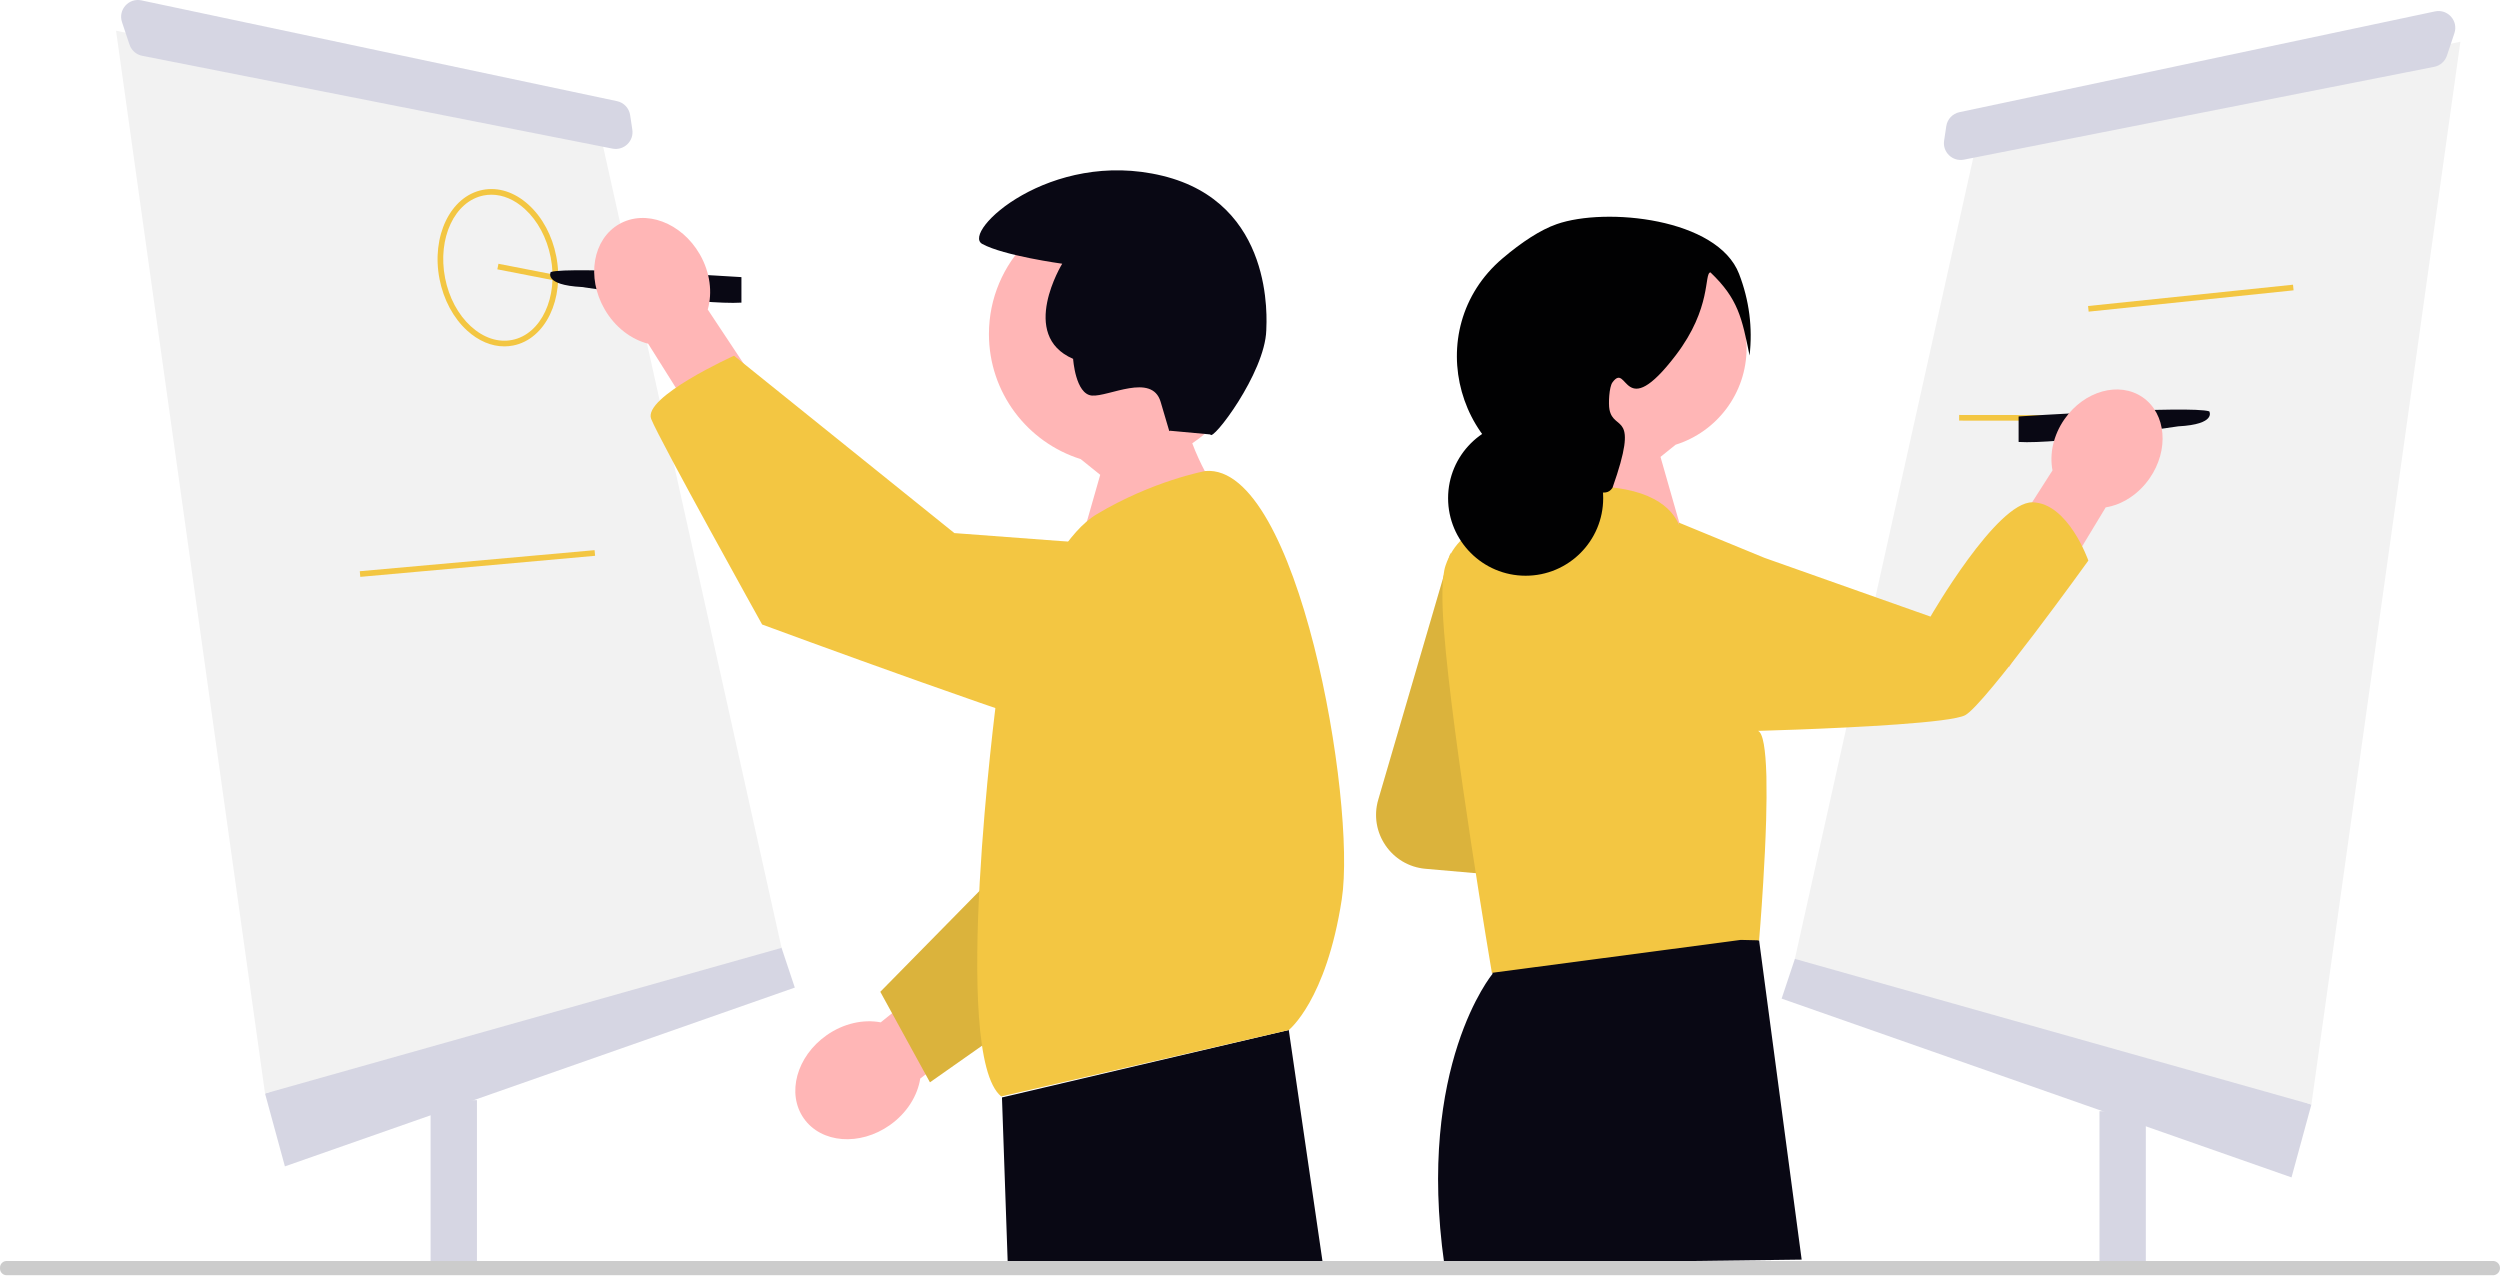
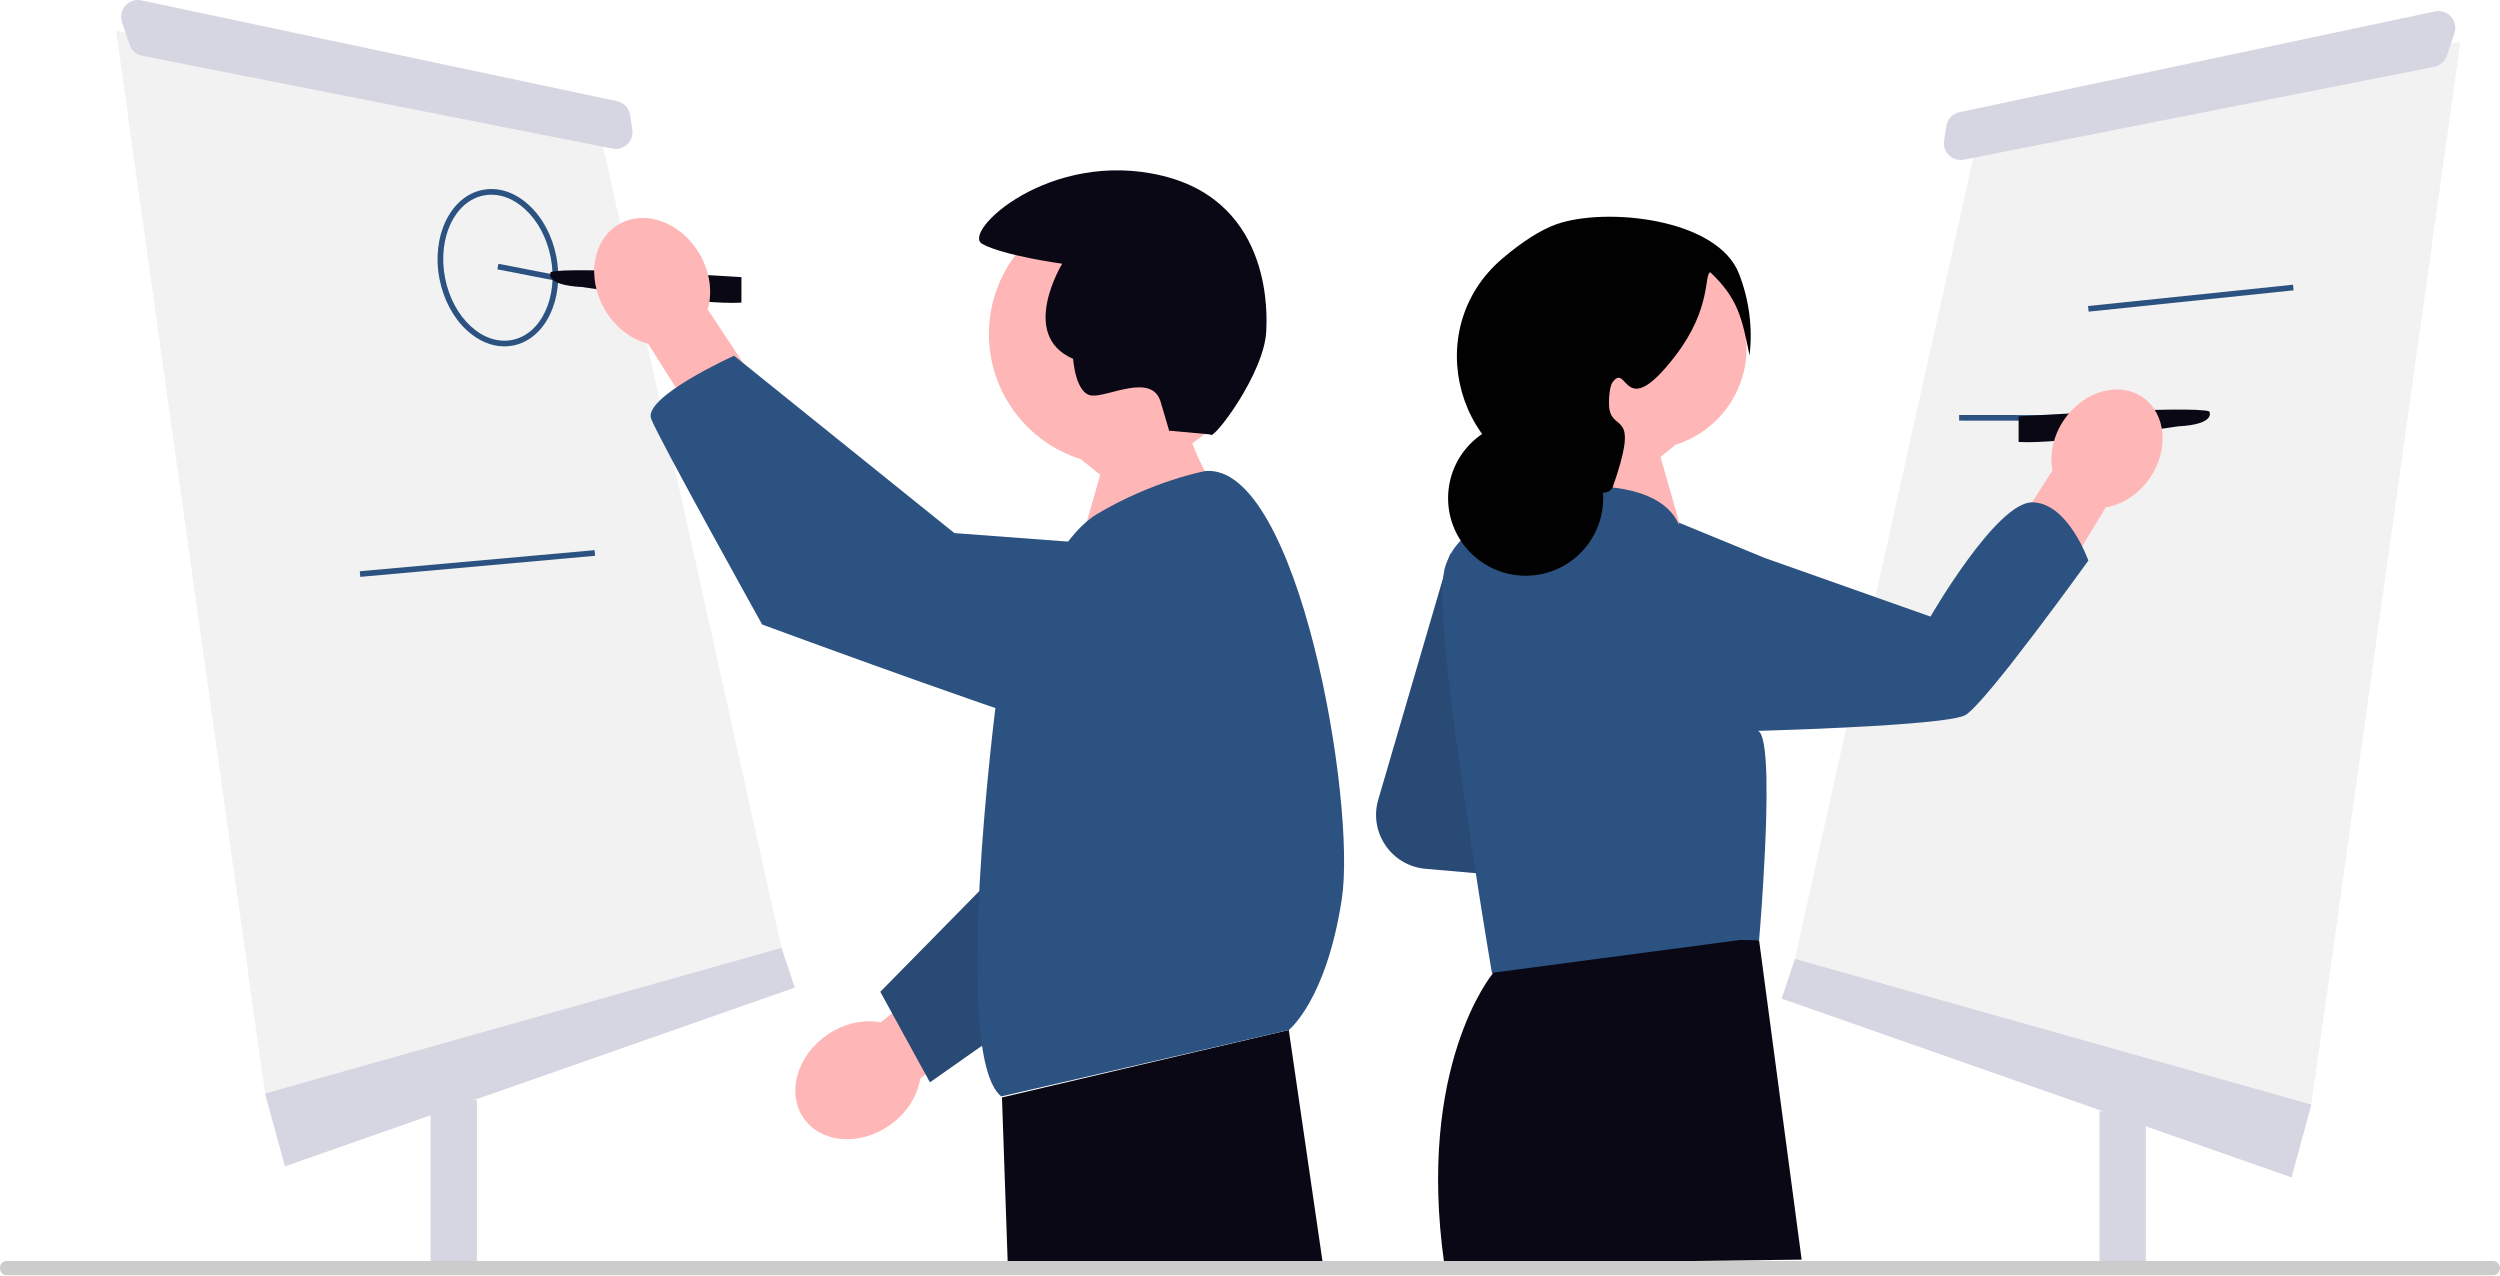
<svg xmlns="http://www.w3.org/2000/svg" id="uuid-fac41b92-b50e-49d6-bc8a-d7b7c661fb09" width="1158.891" height="591.138" viewBox="0 0 1158.891 591.138">
  <rect x="973.228" y="515.098" width="21.487" height="71.079" fill="#d6d6e3" />
  <polygon points="850.443 432.219 832.026 444.497 825.886 462.915 1062.247 545.795 1071.456 512.029 850.443 432.219" fill="#d6d6e3" />
  <polygon points="916.44 65.398 832.026 444.497 1071.456 512.029 1140.523 19.354 916.44 65.398" fill="#f2f2f2" />
  <path d="M1128.406,30.975l-218.004,43.027c-5.282,1.043-10.002-3.466-9.201-8.791l1.016-6.755c.483-3.209,2.907-5.782,6.081-6.454l220.469-46.714c5.883-1.247,10.896,4.367,8.994,10.072l-3.481,10.442c-.885,2.656-3.129,4.631-5.875,5.173Z" fill="#d6d6e3" />
-   <rect x="962.772" y="137.825" width="2.625" height="111.829" transform="translate(769.1851 1157.59) rotate(-89.93103)" fill="#f3c642" />
-   <rect x="967.811" y="136.907" width="95.516" height="2.627" transform="translate(-8.85049 105.8179) rotate(-5.93875)" fill="#f3c642" />
-   <path d="M672.367,256.307l-33.464,114.392c-4.444,15.19,6.119,30.649,21.886,32.029l36.517,3.196-24.939-149.618Z" fill="#f3c642" />
+   <rect x="962.772" y="137.825" width="2.625" height="111.829" transform="translate(769.1851 1157.59) rotate(-89.93103)" fill="#2c5282" />
+   <rect x="967.811" y="136.907" width="95.516" height="2.627" transform="translate(-8.85049 105.8179) rotate(-5.93875)" fill="#2c5282" />
+   <path d="M672.367,256.307l-33.464,114.392c-4.444,15.19,6.119,30.649,21.886,32.029l36.517,3.196-24.939-149.618Z" fill="#2c5282" />
  <path d="M672.367,256.307l-33.464,114.392c-4.444,15.19,6.119,30.649,21.886,32.029l36.517,3.196-24.939-149.618Z" opacity=".1" />
  <path d="M935.737,204.871v-11.826s79.763-5.144,88.388-2.36c0,0,3.536,5.991-14.398,6.947,0,0-55.808,8.401-73.99,7.239Z" fill="#090814" />
  <path d="M976.103,235.204l-44.762,74.028-21.076-26.702,41.19-64.489c-1.463-7.503.309-16.211,5.545-23.732,9.162-13.159,25.418-17.679,36.308-10.096,10.89,7.583,12.291,24.397,3.128,37.556-5.237,7.521-12.789,12.204-20.334,13.434Z" fill="#ffb6b6" />
  <path d="M697.038,414.662l-5.375,18.282.182,18.537s-35.355,42.523-22.33,134.499l165.657-2.077-19.733-148.001-118.401-21.24Z" fill="#090814" />
  <path d="M715.684,161.324c0-25.945,21.033-46.978,46.978-46.978,25.945,0,46.978,21.033,46.978,46.978,0,21.042-13.835,38.85-32.903,44.831l-7.004,5.643,12.574,44.01-14.652,10.365-46.297-38.581s10.002-12.739,15.365-27.104c-12.677-8.413-21.039-22.809-21.039-39.164Z" fill="#ffb6b6" />
-   <path d="M942.14,232.854c-16.586-.253-47.246,52.974-47.246,52.974l-25.186-8.907-51.799-18.338-39.699-16.339.175,1.2c-.156-.376-.326-.756-.513-1.14-4.173-8.6-16.297-18.718-50.715-16.712l-16.207,12.792-2.204,1.752s-10.226-.885-20.416,3.18c-7.372,2.963-14.743,8.492-18.23,18.826-1.807,5.33-1.807,16.351-.723,30.353,3.921,50.697,22.193,158.472,22.193,158.472l115.354-15.27,8.51.199s1.012-11.617,1.915-26.83c.56-8.925,1.066-19.061,1.355-28.818.199-7.155.253-14.093.126-20.199-.018-.38-.018-.759-.036-1.139-.343-11.147-1.463-19.223-3.866-20.109,0,0,7.462-.199,18.23-.596,26.017-.976,71.366-3.162,77.834-6.685,9.142-4.969,57.075-71.655,57.075-71.655,0,0-9.323-26.74-25.927-27.011Z" fill="#f3c642" />
+   <path d="M942.14,232.854c-16.586-.253-47.246,52.974-47.246,52.974l-25.186-8.907-51.799-18.338-39.699-16.339.175,1.2c-.156-.376-.326-.756-.513-1.14-4.173-8.6-16.297-18.718-50.715-16.712l-16.207,12.792-2.204,1.752s-10.226-.885-20.416,3.18c-7.372,2.963-14.743,8.492-18.23,18.826-1.807,5.33-1.807,16.351-.723,30.353,3.921,50.697,22.193,158.472,22.193,158.472l115.354-15.27,8.51.199s1.012-11.617,1.915-26.83c.56-8.925,1.066-19.061,1.355-28.818.199-7.155.253-14.093.126-20.199-.018-.38-.018-.759-.036-1.139-.343-11.147-1.463-19.223-3.866-20.109,0,0,7.462-.199,18.23-.596,26.017-.976,71.366-3.162,77.834-6.685,9.142-4.969,57.075-71.655,57.075-71.655,0,0-9.323-26.74-25.927-27.011Z" fill="#2c5282" />
  <path d="M811.028,164.792c-3.549-17.361-5.251-26.255-18.15-38.536-3.062.433.808,16.308-16.067,38.422-24.531,32.146-22.086,2.672-29.34,12.574-1.575,2.15-1.915,9.906-1.397,12.574,2.045,10.544,14.147.248,1.397,36.326-1.897,2.806-4.133,2.124-6.986,2.096-.221-.002,1.226-.278-4.191-1.397-2.586-.534-6.205-1.165-10.544-1.896-50.403-8.491-68.2-72.089-29.242-105.177,8.864-7.528,17.563-13.234,25.115-15.877,22.748-7.963,74.577-2.787,84.528,23.053,4.747,12.326,6.332,24.956,4.877,37.837Z" fill="#010102" />
  <circle cx="707.219" cy="230.933" r="35.948" fill="#010102" />
  <rect x="199.603" y="509.987" width="21.487" height="77.643" transform="translate(420.6937 1097.616) rotate(-180)" fill="#d6d6e3" />
  <polygon points="343.876 427.107 362.293 439.385 368.433 457.803 132.071 540.683 122.863 506.917 343.876 427.107" fill="#d6d6e3" />
  <polygon points="277.879 60.287 362.293 439.385 122.863 506.917 53.796 14.242 277.879 60.287" fill="#f2f2f2" />
  <path d="M65.913,25.863l218.004,43.027c5.282,1.043,10.002-3.466,9.201-8.791l-1.016-6.755c-.483-3.209-2.907-5.782-6.081-6.454L65.552.175c-5.883-1.247-10.896,4.367-8.994,10.072l3.481,10.442c.885,2.656,3.129,4.631,5.875,5.173Z" fill="#d6d6e3" />
-   <path d="M233.79,160.564c-5.989,0-11.992-2.523-17.259-7.326-6.362-5.801-10.901-14.263-12.779-23.828-3.906-19.887,5.051-38.45,19.967-41.38,7.301-1.433,14.885,1.026,21.356,6.928,6.362,5.801,10.901,14.263,12.779,23.828,3.906,19.887-5.051,38.45-19.967,41.38-1.359.267-2.727.399-4.097.399ZM227.799,90.259c-1.197,0-2.39.114-3.574.347-13.496,2.651-21.523,19.831-17.896,38.299,1.77,9.015,6.022,16.968,11.972,22.393,5.841,5.327,12.614,7.566,19.08,6.291,13.496-2.651,21.523-19.831,17.896-38.299h0c-1.77-9.015-6.022-16.968-11.972-22.393-4.771-4.351-10.167-6.638-15.506-6.638Z" fill="#f3c642" />
-   <rect x="243.555" y="111.973" width="2.625" height="28.66" transform="translate(74.07106 342.5001) rotate(-78.97581)" fill="#f3c642" />
+   <path d="M233.79,160.564c-5.989,0-11.992-2.523-17.259-7.326-6.362-5.801-10.901-14.263-12.779-23.828-3.906-19.887,5.051-38.45,19.967-41.38,7.301-1.433,14.885,1.026,21.356,6.928,6.362,5.801,10.901,14.263,12.779,23.828,3.906,19.887-5.051,38.45-19.967,41.38-1.359.267-2.727.399-4.097.399ZM227.799,90.259c-1.197,0-2.39.114-3.574.347-13.496,2.651-21.523,19.831-17.896,38.299,1.77,9.015,6.022,16.968,11.972,22.393,5.841,5.327,12.614,7.566,19.08,6.291,13.496-2.651,21.523-19.831,17.896-38.299h0c-1.77-9.015-6.022-16.968-11.972-22.393-4.771-4.351-10.167-6.638-15.506-6.638Z" fill="#2c5282" />
+   <rect x="243.555" y="111.973" width="2.625" height="28.66" transform="translate(74.07106 342.5001) rotate(-78.97581)" fill="#2c5282" />
  <path d="M343.697,140.288v-11.826s-79.763-5.144-88.388-2.36c0,0-3.536,5.991,14.398,6.947,0,0,55.808,8.401,73.99,7.239Z" fill="#090814" />
  <path d="M328.08,143.483l50.684,76.429-35.138,8.109-43.159-68.685c-7.854-1.995-15.399-7.637-20.235-16.062-8.463-14.741-5.434-32.369,6.765-39.373,12.2-7.004,28.95-.732,37.413,14.009,4.837,8.425,5.905,17.785,3.668,25.574Z" fill="#ffb6b6" />
  <path d="M579.876,154.868c0-33.537-27.187-60.724-60.724-60.724-33.537,0-60.724,27.187-60.724,60.724,0,27.198,17.883,50.217,42.531,57.948l9.053,7.294-16.254,56.888,18.939,13.398,59.844-49.87s-12.928-16.467-19.861-35.035c16.387-10.875,27.195-29.484,27.195-50.624Z" fill="#ffb6b6" />
  <path d="M408.262,473.917l71.433-57.512,11.312,34.241-64.416,49.304c-1.263,8.004-6.186,16.037-14.129,21.629-13.899,9.786-31.731,8.394-39.829-3.108-8.098-11.502-3.397-28.76,10.502-38.545,7.943-5.593,17.165-7.519,25.127-6.009Z" fill="#ffb6b6" />
-   <polygon points="592.521 387.875 592.59 388.162 431.088 501.708 408.078 459.755 485.632 380.883 592.521 387.875" fill="#f3c642" />
+   <polygon points="592.521 387.875 592.59 388.162 431.088 501.708 408.078 459.755 485.632 380.883 592.521 387.875" fill="#2c5282" />
  <polygon points="592.521 387.875 592.59 388.162 431.088 501.708 408.078 459.755 485.632 380.883 592.521 387.875" opacity=".1" />
  <polygon points="597.417 477.47 464.468 508.727 467.117 584.865 613.081 584.865 597.417 477.47" fill="#090814" />
-   <path d="M558.828,218.335s-24.36,4.423-50.511,20.088c-26.152,15.664-46.361,85.478-46.361,85.478,0,0-21.511,165.163,2.173,184.357l133.287-30.787s17.36-13.561,24.579-60.635c6.934-45.218-20.271-201.975-63.167-198.501Z" fill="#f3c642" />
-   <path d="M538.83,254.34l-96.433-7.225-102.139-82.218s-42.473,19.188-38.393,29.338,51.432,95.257,51.432,95.257c0,0,140.333,51.841,157.192,53.967s28.34-89.119,28.34-89.119Z" fill="#f3c642" />
+   <path d="M558.828,218.335s-24.36,4.423-50.511,20.088c-26.152,15.664-46.361,85.478-46.361,85.478,0,0-21.511,165.163,2.173,184.357l133.287-30.787s17.36-13.561,24.579-60.635c6.934-45.218-20.271-201.975-63.167-198.501Z" fill="#2c5282" />
+   <path d="M538.83,254.34l-96.433-7.225-102.139-82.218s-42.473,19.188-38.393,29.338,51.432,95.257,51.432,95.257c0,0,140.333,51.841,157.192,53.967s28.34-89.119,28.34-89.119Z" fill="#2c5282" />
  <path d="M542.363,199.668l18.724,1.723c.661,3.762,25.271-28.358,25.907-48.265.149-4.67,3.982-59.009-48.164-71.651-52.147-12.643-93.417,26.136-83.513,31.598,9.904,5.462,37.075,9.176,37.075,9.176,0,0-20.321,33.17,5.059,44.098,0,0,1.042,16.341,8.693,17.023,7.65.682,27.856-10.702,31.873,2.898l4.017,13.599" fill="#090814" />
-   <rect x="166.679" y="259.906" width="109.281" height="2.626" transform="translate(-22.45396 20.81893) rotate(-5.12605)" fill="#f3c642" />
+   <rect x="166.679" y="259.906" width="109.281" height="2.626" transform="translate(-22.45396 20.81893) rotate(-5.12605)" fill="#2c5282" />
  <path d="M1156,591.138H2.851c-1.699-.13-2.954-1.607-2.844-3.306-.11-1.681,1.145-3.158,2.844-3.288h1153.149c1.497.184,2.678,1.367,2.862,2.862.24,1.829-1.033,3.49-2.862,3.732Z" fill="#ccc" />
</svg>
